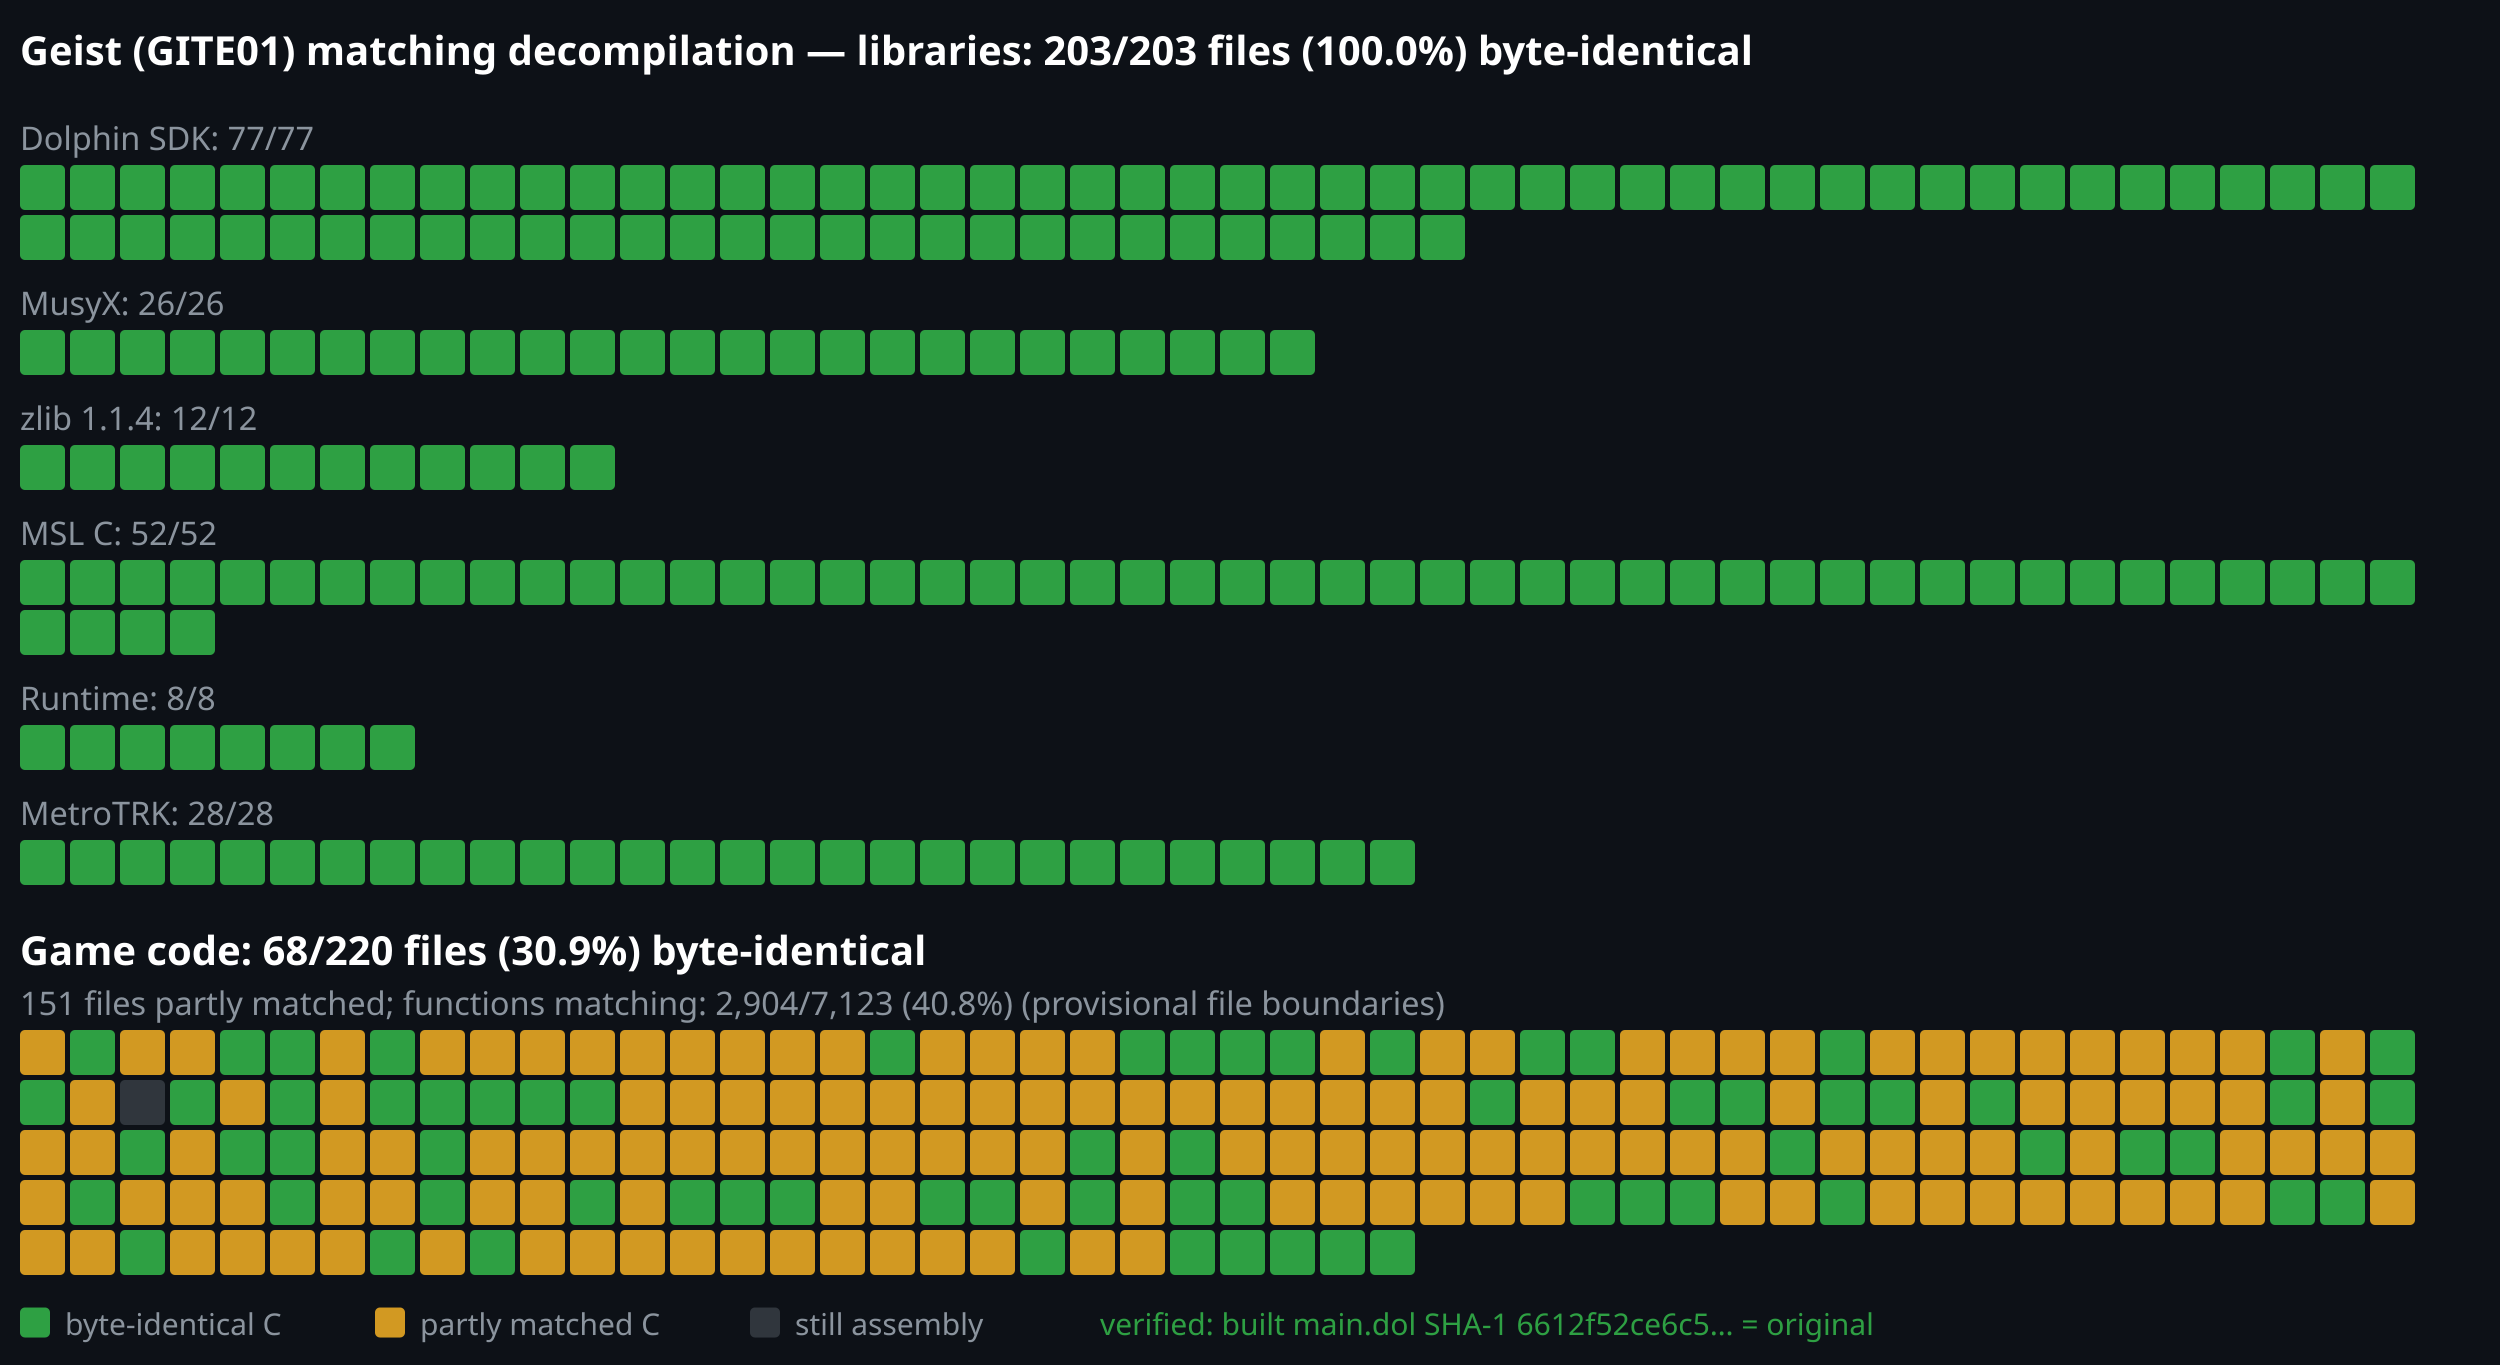
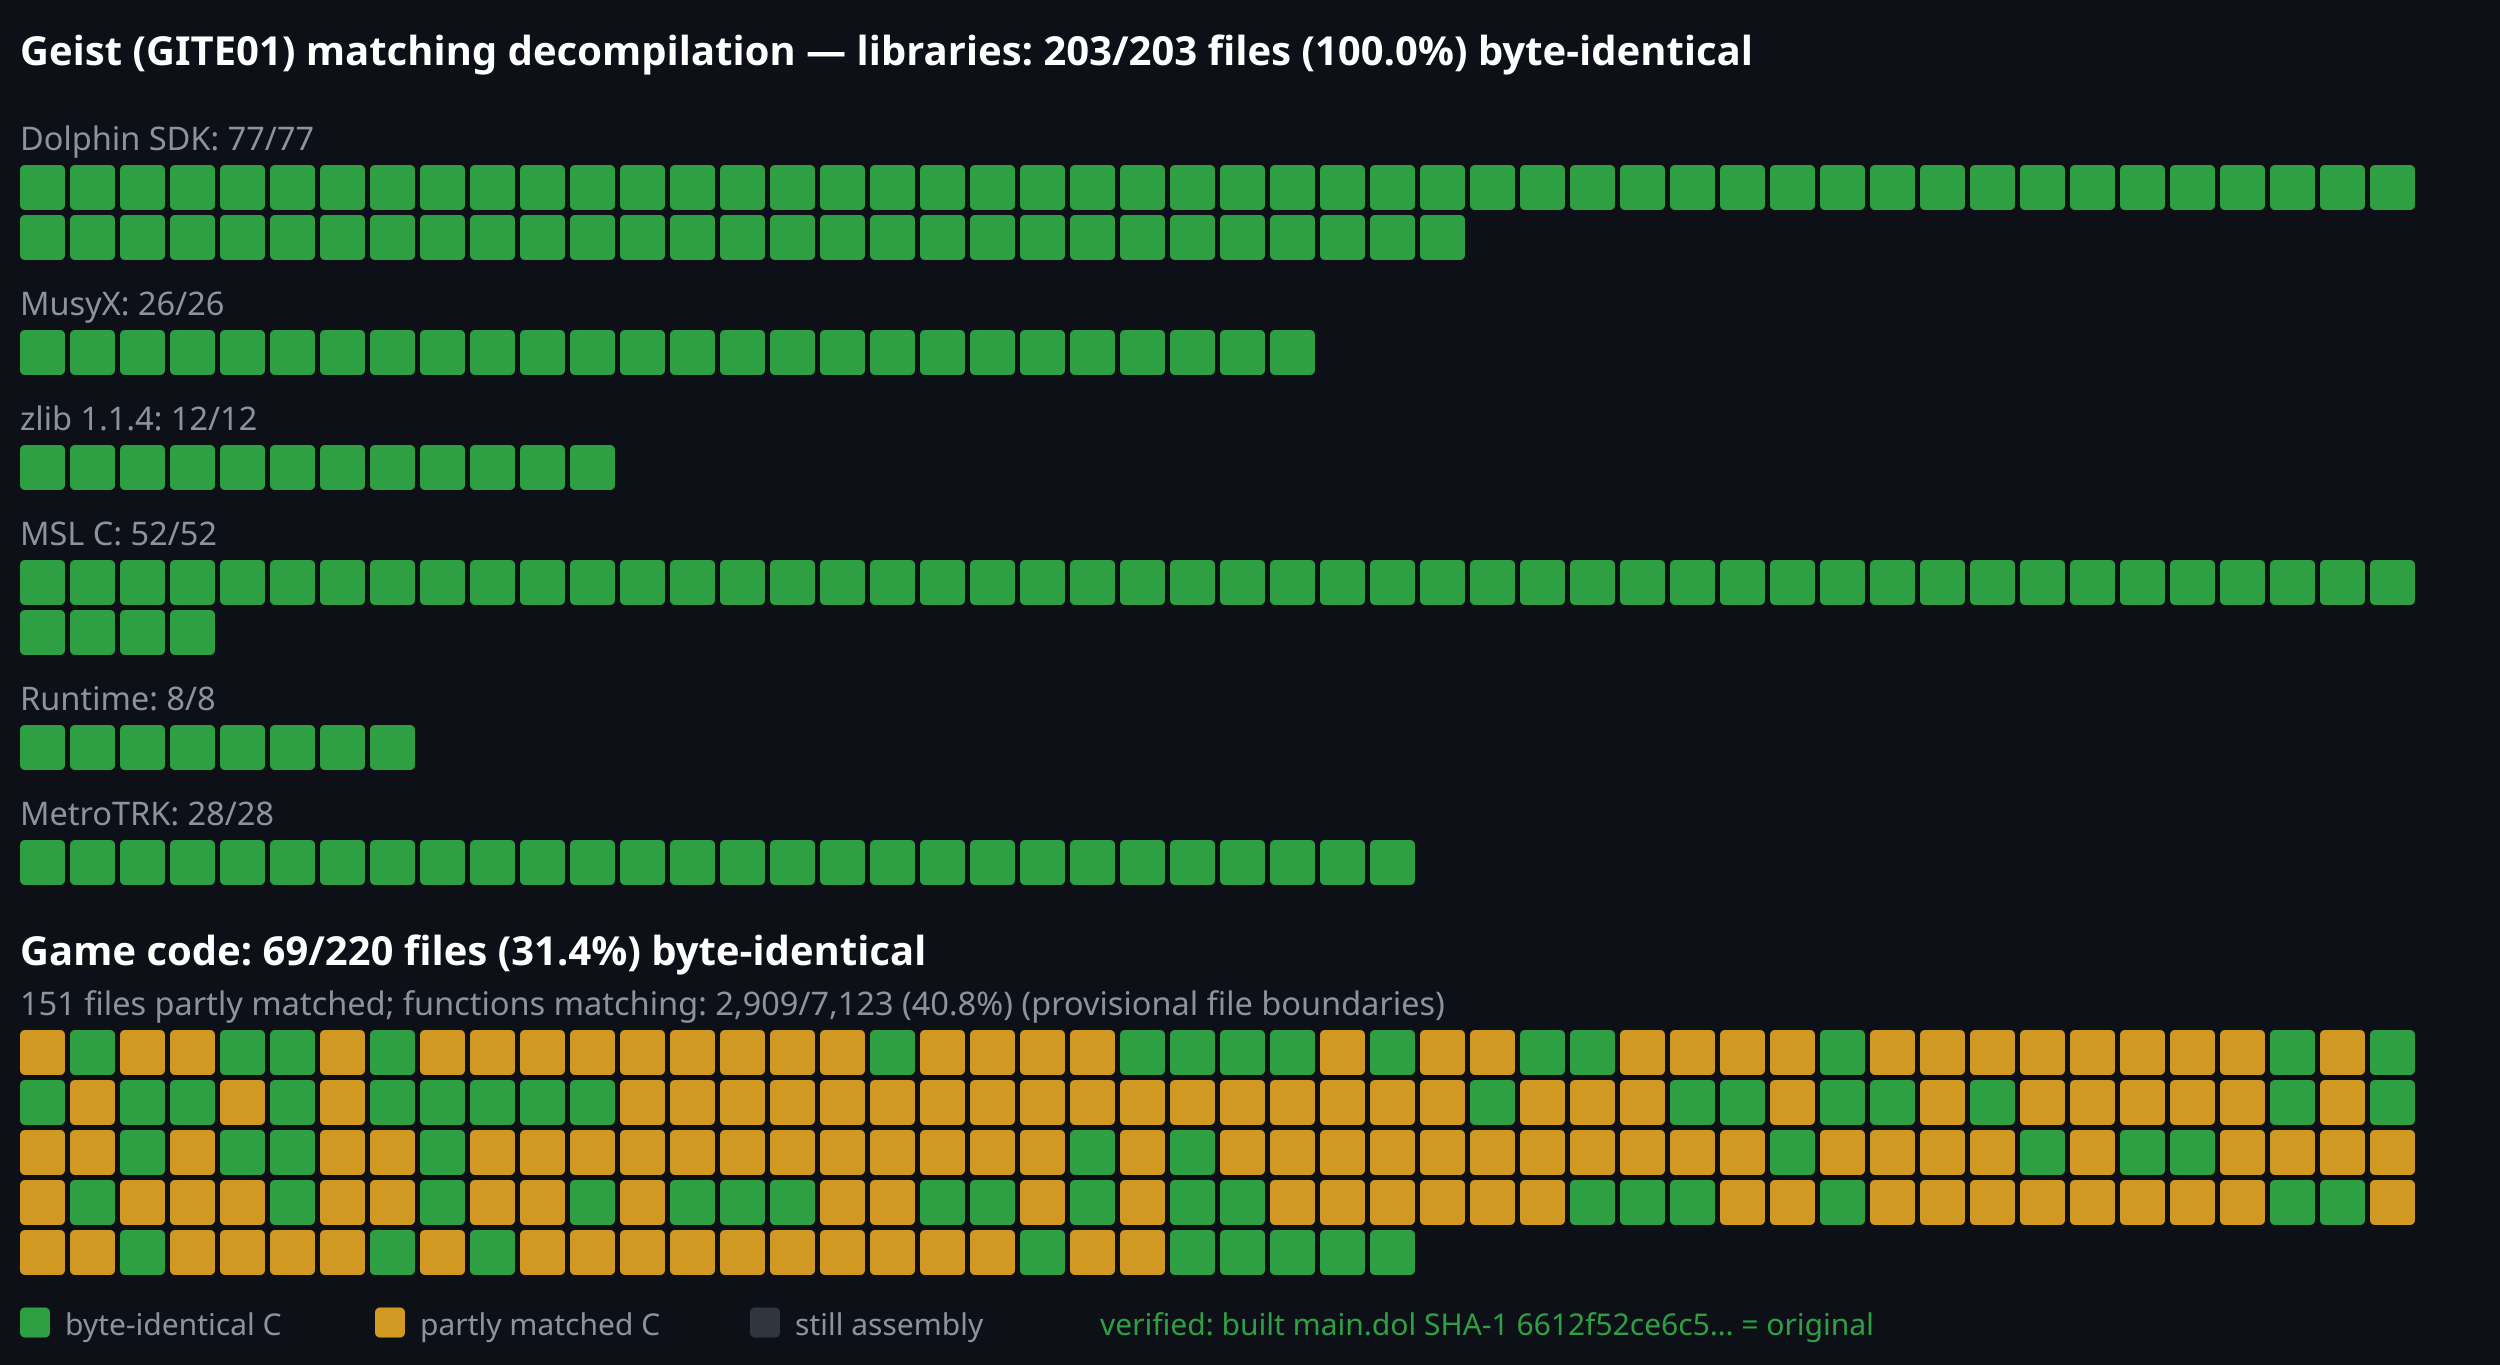
<svg xmlns="http://www.w3.org/2000/svg" viewBox="0 0 1000 546" width="1000" height="546">
  <rect width="1000" height="546" fill="#0d1117" />
  <text x="8" y="26" font-family="sans-serif" font-size="16" font-weight="bold" fill="#ffffff">Geist (GITE01) matching decompilation — libraries: 203/203 files (100.0%) byte-identical</text>
  <text x="8" y="60" font-family="sans-serif" font-size="13" font-weight="normal" fill="#8b949e">Dolphin SDK: 77/77</text>
  <rect x="8" y="66" width="18" height="18" rx="2" fill="#2ea043" />
  <rect x="28" y="66" width="18" height="18" rx="2" fill="#2ea043" />
  <rect x="48" y="66" width="18" height="18" rx="2" fill="#2ea043" />
  <rect x="68" y="66" width="18" height="18" rx="2" fill="#2ea043" />
  <rect x="88" y="66" width="18" height="18" rx="2" fill="#2ea043" />
  <rect x="108" y="66" width="18" height="18" rx="2" fill="#2ea043" />
  <rect x="128" y="66" width="18" height="18" rx="2" fill="#2ea043" />
  <rect x="148" y="66" width="18" height="18" rx="2" fill="#2ea043" />
  <rect x="168" y="66" width="18" height="18" rx="2" fill="#2ea043" />
  <rect x="188" y="66" width="18" height="18" rx="2" fill="#2ea043" />
  <rect x="208" y="66" width="18" height="18" rx="2" fill="#2ea043" />
  <rect x="228" y="66" width="18" height="18" rx="2" fill="#2ea043" />
  <rect x="248" y="66" width="18" height="18" rx="2" fill="#2ea043" />
  <rect x="268" y="66" width="18" height="18" rx="2" fill="#2ea043" />
  <rect x="288" y="66" width="18" height="18" rx="2" fill="#2ea043" />
  <rect x="308" y="66" width="18" height="18" rx="2" fill="#2ea043" />
  <rect x="328" y="66" width="18" height="18" rx="2" fill="#2ea043" />
  <rect x="348" y="66" width="18" height="18" rx="2" fill="#2ea043" />
  <rect x="368" y="66" width="18" height="18" rx="2" fill="#2ea043" />
  <rect x="388" y="66" width="18" height="18" rx="2" fill="#2ea043" />
  <rect x="408" y="66" width="18" height="18" rx="2" fill="#2ea043" />
  <rect x="428" y="66" width="18" height="18" rx="2" fill="#2ea043" />
  <rect x="448" y="66" width="18" height="18" rx="2" fill="#2ea043" />
  <rect x="468" y="66" width="18" height="18" rx="2" fill="#2ea043" />
  <rect x="488" y="66" width="18" height="18" rx="2" fill="#2ea043" />
  <rect x="508" y="66" width="18" height="18" rx="2" fill="#2ea043" />
  <rect x="528" y="66" width="18" height="18" rx="2" fill="#2ea043" />
  <rect x="548" y="66" width="18" height="18" rx="2" fill="#2ea043" />
  <rect x="568" y="66" width="18" height="18" rx="2" fill="#2ea043" />
  <rect x="588" y="66" width="18" height="18" rx="2" fill="#2ea043" />
  <rect x="608" y="66" width="18" height="18" rx="2" fill="#2ea043" />
  <rect x="628" y="66" width="18" height="18" rx="2" fill="#2ea043" />
  <rect x="648" y="66" width="18" height="18" rx="2" fill="#2ea043" />
  <rect x="668" y="66" width="18" height="18" rx="2" fill="#2ea043" />
  <rect x="688" y="66" width="18" height="18" rx="2" fill="#2ea043" />
  <rect x="708" y="66" width="18" height="18" rx="2" fill="#2ea043" />
  <rect x="728" y="66" width="18" height="18" rx="2" fill="#2ea043" />
  <rect x="748" y="66" width="18" height="18" rx="2" fill="#2ea043" />
  <rect x="768" y="66" width="18" height="18" rx="2" fill="#2ea043" />
  <rect x="788" y="66" width="18" height="18" rx="2" fill="#2ea043" />
  <rect x="808" y="66" width="18" height="18" rx="2" fill="#2ea043" />
  <rect x="828" y="66" width="18" height="18" rx="2" fill="#2ea043" />
  <rect x="848" y="66" width="18" height="18" rx="2" fill="#2ea043" />
  <rect x="868" y="66" width="18" height="18" rx="2" fill="#2ea043" />
  <rect x="888" y="66" width="18" height="18" rx="2" fill="#2ea043" />
  <rect x="908" y="66" width="18" height="18" rx="2" fill="#2ea043" />
  <rect x="928" y="66" width="18" height="18" rx="2" fill="#2ea043" />
  <rect x="948" y="66" width="18" height="18" rx="2" fill="#2ea043" />
  <rect x="8" y="86" width="18" height="18" rx="2" fill="#2ea043" />
  <rect x="28" y="86" width="18" height="18" rx="2" fill="#2ea043" />
  <rect x="48" y="86" width="18" height="18" rx="2" fill="#2ea043" />
  <rect x="68" y="86" width="18" height="18" rx="2" fill="#2ea043" />
  <rect x="88" y="86" width="18" height="18" rx="2" fill="#2ea043" />
  <rect x="108" y="86" width="18" height="18" rx="2" fill="#2ea043" />
  <rect x="128" y="86" width="18" height="18" rx="2" fill="#2ea043" />
  <rect x="148" y="86" width="18" height="18" rx="2" fill="#2ea043" />
  <rect x="168" y="86" width="18" height="18" rx="2" fill="#2ea043" />
  <rect x="188" y="86" width="18" height="18" rx="2" fill="#2ea043" />
  <rect x="208" y="86" width="18" height="18" rx="2" fill="#2ea043" />
  <rect x="228" y="86" width="18" height="18" rx="2" fill="#2ea043" />
  <rect x="248" y="86" width="18" height="18" rx="2" fill="#2ea043" />
  <rect x="268" y="86" width="18" height="18" rx="2" fill="#2ea043" />
  <rect x="288" y="86" width="18" height="18" rx="2" fill="#2ea043" />
  <rect x="308" y="86" width="18" height="18" rx="2" fill="#2ea043" />
  <rect x="328" y="86" width="18" height="18" rx="2" fill="#2ea043" />
  <rect x="348" y="86" width="18" height="18" rx="2" fill="#2ea043" />
  <rect x="368" y="86" width="18" height="18" rx="2" fill="#2ea043" />
  <rect x="388" y="86" width="18" height="18" rx="2" fill="#2ea043" />
  <rect x="408" y="86" width="18" height="18" rx="2" fill="#2ea043" />
  <rect x="428" y="86" width="18" height="18" rx="2" fill="#2ea043" />
  <rect x="448" y="86" width="18" height="18" rx="2" fill="#2ea043" />
  <rect x="468" y="86" width="18" height="18" rx="2" fill="#2ea043" />
  <rect x="488" y="86" width="18" height="18" rx="2" fill="#2ea043" />
  <rect x="508" y="86" width="18" height="18" rx="2" fill="#2ea043" />
  <rect x="528" y="86" width="18" height="18" rx="2" fill="#2ea043" />
  <rect x="548" y="86" width="18" height="18" rx="2" fill="#2ea043" />
  <rect x="568" y="86" width="18" height="18" rx="2" fill="#2ea043" />
  <text x="8" y="126" font-family="sans-serif" font-size="13" font-weight="normal" fill="#8b949e">MusyX: 26/26</text>
  <rect x="8" y="132" width="18" height="18" rx="2" fill="#2ea043" />
  <rect x="28" y="132" width="18" height="18" rx="2" fill="#2ea043" />
  <rect x="48" y="132" width="18" height="18" rx="2" fill="#2ea043" />
  <rect x="68" y="132" width="18" height="18" rx="2" fill="#2ea043" />
  <rect x="88" y="132" width="18" height="18" rx="2" fill="#2ea043" />
  <rect x="108" y="132" width="18" height="18" rx="2" fill="#2ea043" />
  <rect x="128" y="132" width="18" height="18" rx="2" fill="#2ea043" />
  <rect x="148" y="132" width="18" height="18" rx="2" fill="#2ea043" />
  <rect x="168" y="132" width="18" height="18" rx="2" fill="#2ea043" />
  <rect x="188" y="132" width="18" height="18" rx="2" fill="#2ea043" />
  <rect x="208" y="132" width="18" height="18" rx="2" fill="#2ea043" />
  <rect x="228" y="132" width="18" height="18" rx="2" fill="#2ea043" />
  <rect x="248" y="132" width="18" height="18" rx="2" fill="#2ea043" />
  <rect x="268" y="132" width="18" height="18" rx="2" fill="#2ea043" />
  <rect x="288" y="132" width="18" height="18" rx="2" fill="#2ea043" />
  <rect x="308" y="132" width="18" height="18" rx="2" fill="#2ea043" />
  <rect x="328" y="132" width="18" height="18" rx="2" fill="#2ea043" />
  <rect x="348" y="132" width="18" height="18" rx="2" fill="#2ea043" />
  <rect x="368" y="132" width="18" height="18" rx="2" fill="#2ea043" />
  <rect x="388" y="132" width="18" height="18" rx="2" fill="#2ea043" />
  <rect x="408" y="132" width="18" height="18" rx="2" fill="#2ea043" />
  <rect x="428" y="132" width="18" height="18" rx="2" fill="#2ea043" />
  <rect x="448" y="132" width="18" height="18" rx="2" fill="#2ea043" />
  <rect x="468" y="132" width="18" height="18" rx="2" fill="#2ea043" />
  <rect x="488" y="132" width="18" height="18" rx="2" fill="#2ea043" />
  <rect x="508" y="132" width="18" height="18" rx="2" fill="#2ea043" />
  <text x="8" y="172" font-family="sans-serif" font-size="13" font-weight="normal" fill="#8b949e">zlib 1.1.4: 12/12</text>
  <rect x="8" y="178" width="18" height="18" rx="2" fill="#2ea043" />
  <rect x="28" y="178" width="18" height="18" rx="2" fill="#2ea043" />
  <rect x="48" y="178" width="18" height="18" rx="2" fill="#2ea043" />
  <rect x="68" y="178" width="18" height="18" rx="2" fill="#2ea043" />
  <rect x="88" y="178" width="18" height="18" rx="2" fill="#2ea043" />
  <rect x="108" y="178" width="18" height="18" rx="2" fill="#2ea043" />
  <rect x="128" y="178" width="18" height="18" rx="2" fill="#2ea043" />
  <rect x="148" y="178" width="18" height="18" rx="2" fill="#2ea043" />
  <rect x="168" y="178" width="18" height="18" rx="2" fill="#2ea043" />
  <rect x="188" y="178" width="18" height="18" rx="2" fill="#2ea043" />
  <rect x="208" y="178" width="18" height="18" rx="2" fill="#2ea043" />
  <rect x="228" y="178" width="18" height="18" rx="2" fill="#2ea043" />
  <text x="8" y="218" font-family="sans-serif" font-size="13" font-weight="normal" fill="#8b949e">MSL C: 52/52</text>
  <rect x="8" y="224" width="18" height="18" rx="2" fill="#2ea043" />
  <rect x="28" y="224" width="18" height="18" rx="2" fill="#2ea043" />
  <rect x="48" y="224" width="18" height="18" rx="2" fill="#2ea043" />
  <rect x="68" y="224" width="18" height="18" rx="2" fill="#2ea043" />
  <rect x="88" y="224" width="18" height="18" rx="2" fill="#2ea043" />
  <rect x="108" y="224" width="18" height="18" rx="2" fill="#2ea043" />
  <rect x="128" y="224" width="18" height="18" rx="2" fill="#2ea043" />
  <rect x="148" y="224" width="18" height="18" rx="2" fill="#2ea043" />
  <rect x="168" y="224" width="18" height="18" rx="2" fill="#2ea043" />
  <rect x="188" y="224" width="18" height="18" rx="2" fill="#2ea043" />
  <rect x="208" y="224" width="18" height="18" rx="2" fill="#2ea043" />
  <rect x="228" y="224" width="18" height="18" rx="2" fill="#2ea043" />
  <rect x="248" y="224" width="18" height="18" rx="2" fill="#2ea043" />
  <rect x="268" y="224" width="18" height="18" rx="2" fill="#2ea043" />
  <rect x="288" y="224" width="18" height="18" rx="2" fill="#2ea043" />
  <rect x="308" y="224" width="18" height="18" rx="2" fill="#2ea043" />
  <rect x="328" y="224" width="18" height="18" rx="2" fill="#2ea043" />
  <rect x="348" y="224" width="18" height="18" rx="2" fill="#2ea043" />
  <rect x="368" y="224" width="18" height="18" rx="2" fill="#2ea043" />
  <rect x="388" y="224" width="18" height="18" rx="2" fill="#2ea043" />
  <rect x="408" y="224" width="18" height="18" rx="2" fill="#2ea043" />
  <rect x="428" y="224" width="18" height="18" rx="2" fill="#2ea043" />
  <rect x="448" y="224" width="18" height="18" rx="2" fill="#2ea043" />
  <rect x="468" y="224" width="18" height="18" rx="2" fill="#2ea043" />
  <rect x="488" y="224" width="18" height="18" rx="2" fill="#2ea043" />
  <rect x="508" y="224" width="18" height="18" rx="2" fill="#2ea043" />
  <rect x="528" y="224" width="18" height="18" rx="2" fill="#2ea043" />
  <rect x="548" y="224" width="18" height="18" rx="2" fill="#2ea043" />
  <rect x="568" y="224" width="18" height="18" rx="2" fill="#2ea043" />
  <rect x="588" y="224" width="18" height="18" rx="2" fill="#2ea043" />
  <rect x="608" y="224" width="18" height="18" rx="2" fill="#2ea043" />
  <rect x="628" y="224" width="18" height="18" rx="2" fill="#2ea043" />
  <rect x="648" y="224" width="18" height="18" rx="2" fill="#2ea043" />
  <rect x="668" y="224" width="18" height="18" rx="2" fill="#2ea043" />
  <rect x="688" y="224" width="18" height="18" rx="2" fill="#2ea043" />
  <rect x="708" y="224" width="18" height="18" rx="2" fill="#2ea043" />
  <rect x="728" y="224" width="18" height="18" rx="2" fill="#2ea043" />
  <rect x="748" y="224" width="18" height="18" rx="2" fill="#2ea043" />
  <rect x="768" y="224" width="18" height="18" rx="2" fill="#2ea043" />
  <rect x="788" y="224" width="18" height="18" rx="2" fill="#2ea043" />
  <rect x="808" y="224" width="18" height="18" rx="2" fill="#2ea043" />
  <rect x="828" y="224" width="18" height="18" rx="2" fill="#2ea043" />
  <rect x="848" y="224" width="18" height="18" rx="2" fill="#2ea043" />
  <rect x="868" y="224" width="18" height="18" rx="2" fill="#2ea043" />
  <rect x="888" y="224" width="18" height="18" rx="2" fill="#2ea043" />
  <rect x="908" y="224" width="18" height="18" rx="2" fill="#2ea043" />
  <rect x="928" y="224" width="18" height="18" rx="2" fill="#2ea043" />
  <rect x="948" y="224" width="18" height="18" rx="2" fill="#2ea043" />
  <rect x="8" y="244" width="18" height="18" rx="2" fill="#2ea043" />
  <rect x="28" y="244" width="18" height="18" rx="2" fill="#2ea043" />
  <rect x="48" y="244" width="18" height="18" rx="2" fill="#2ea043" />
  <rect x="68" y="244" width="18" height="18" rx="2" fill="#2ea043" />
  <text x="8" y="284" font-family="sans-serif" font-size="13" font-weight="normal" fill="#8b949e">Runtime: 8/8</text>
  <rect x="8" y="290" width="18" height="18" rx="2" fill="#2ea043" />
  <rect x="28" y="290" width="18" height="18" rx="2" fill="#2ea043" />
  <rect x="48" y="290" width="18" height="18" rx="2" fill="#2ea043" />
  <rect x="68" y="290" width="18" height="18" rx="2" fill="#2ea043" />
  <rect x="88" y="290" width="18" height="18" rx="2" fill="#2ea043" />
  <rect x="108" y="290" width="18" height="18" rx="2" fill="#2ea043" />
  <rect x="128" y="290" width="18" height="18" rx="2" fill="#2ea043" />
  <rect x="148" y="290" width="18" height="18" rx="2" fill="#2ea043" />
  <text x="8" y="330" font-family="sans-serif" font-size="13" font-weight="normal" fill="#8b949e">MetroTRK: 28/28</text>
  <rect x="8" y="336" width="18" height="18" rx="2" fill="#2ea043" />
  <rect x="28" y="336" width="18" height="18" rx="2" fill="#2ea043" />
  <rect x="48" y="336" width="18" height="18" rx="2" fill="#2ea043" />
  <rect x="68" y="336" width="18" height="18" rx="2" fill="#2ea043" />
  <rect x="88" y="336" width="18" height="18" rx="2" fill="#2ea043" />
  <rect x="108" y="336" width="18" height="18" rx="2" fill="#2ea043" />
  <rect x="128" y="336" width="18" height="18" rx="2" fill="#2ea043" />
  <rect x="148" y="336" width="18" height="18" rx="2" fill="#2ea043" />
  <rect x="168" y="336" width="18" height="18" rx="2" fill="#2ea043" />
  <rect x="188" y="336" width="18" height="18" rx="2" fill="#2ea043" />
  <rect x="208" y="336" width="18" height="18" rx="2" fill="#2ea043" />
  <rect x="228" y="336" width="18" height="18" rx="2" fill="#2ea043" />
  <rect x="248" y="336" width="18" height="18" rx="2" fill="#2ea043" />
  <rect x="268" y="336" width="18" height="18" rx="2" fill="#2ea043" />
  <rect x="288" y="336" width="18" height="18" rx="2" fill="#2ea043" />
  <rect x="308" y="336" width="18" height="18" rx="2" fill="#2ea043" />
  <rect x="328" y="336" width="18" height="18" rx="2" fill="#2ea043" />
  <rect x="348" y="336" width="18" height="18" rx="2" fill="#2ea043" />
  <rect x="368" y="336" width="18" height="18" rx="2" fill="#2ea043" />
  <rect x="388" y="336" width="18" height="18" rx="2" fill="#2ea043" />
  <rect x="408" y="336" width="18" height="18" rx="2" fill="#2ea043" />
  <rect x="428" y="336" width="18" height="18" rx="2" fill="#2ea043" />
  <rect x="448" y="336" width="18" height="18" rx="2" fill="#2ea043" />
  <rect x="468" y="336" width="18" height="18" rx="2" fill="#2ea043" />
  <rect x="488" y="336" width="18" height="18" rx="2" fill="#2ea043" />
  <rect x="508" y="336" width="18" height="18" rx="2" fill="#2ea043" />
  <rect x="528" y="336" width="18" height="18" rx="2" fill="#2ea043" />
  <rect x="548" y="336" width="18" height="18" rx="2" fill="#2ea043" />
-   <text x="8" y="386" font-family="sans-serif" font-size="16" font-weight="bold" fill="#ffffff">Game code: 68/220 files (30.9%) byte-identical</text>
-   <text x="8" y="406" font-family="sans-serif" font-size="13" font-weight="normal" fill="#8b949e">151 files partly matched; functions matching: 2,904/7,123 (40.8%) (provisional file boundaries)</text>
+   <text x="8" y="386" font-family="sans-serif" font-size="16" font-weight="bold" fill="#ffffff">Game code: 69/220 files (31.4%) byte-identical</text>
+   <text x="8" y="406" font-family="sans-serif" font-size="13" font-weight="normal" fill="#8b949e">151 files partly matched; functions matching: 2,909/7,123 (40.8%) (provisional file boundaries)</text>
  <rect x="8" y="412" width="18" height="18" rx="2" fill="#d29922" />
  <rect x="28" y="412" width="18" height="18" rx="2" fill="#2ea043" />
  <rect x="48" y="412" width="18" height="18" rx="2" fill="#d29922" />
  <rect x="68" y="412" width="18" height="18" rx="2" fill="#d29922" />
  <rect x="88" y="412" width="18" height="18" rx="2" fill="#2ea043" />
  <rect x="108" y="412" width="18" height="18" rx="2" fill="#2ea043" />
  <rect x="128" y="412" width="18" height="18" rx="2" fill="#d29922" />
  <rect x="148" y="412" width="18" height="18" rx="2" fill="#2ea043" />
  <rect x="168" y="412" width="18" height="18" rx="2" fill="#d29922" />
  <rect x="188" y="412" width="18" height="18" rx="2" fill="#d29922" />
  <rect x="208" y="412" width="18" height="18" rx="2" fill="#d29922" />
  <rect x="228" y="412" width="18" height="18" rx="2" fill="#d29922" />
  <rect x="248" y="412" width="18" height="18" rx="2" fill="#d29922" />
  <rect x="268" y="412" width="18" height="18" rx="2" fill="#d29922" />
  <rect x="288" y="412" width="18" height="18" rx="2" fill="#d29922" />
  <rect x="308" y="412" width="18" height="18" rx="2" fill="#d29922" />
  <rect x="328" y="412" width="18" height="18" rx="2" fill="#d29922" />
  <rect x="348" y="412" width="18" height="18" rx="2" fill="#2ea043" />
  <rect x="368" y="412" width="18" height="18" rx="2" fill="#d29922" />
  <rect x="388" y="412" width="18" height="18" rx="2" fill="#d29922" />
  <rect x="408" y="412" width="18" height="18" rx="2" fill="#d29922" />
  <rect x="428" y="412" width="18" height="18" rx="2" fill="#d29922" />
  <rect x="448" y="412" width="18" height="18" rx="2" fill="#2ea043" />
  <rect x="468" y="412" width="18" height="18" rx="2" fill="#2ea043" />
  <rect x="488" y="412" width="18" height="18" rx="2" fill="#2ea043" />
  <rect x="508" y="412" width="18" height="18" rx="2" fill="#2ea043" />
  <rect x="528" y="412" width="18" height="18" rx="2" fill="#d29922" />
  <rect x="548" y="412" width="18" height="18" rx="2" fill="#2ea043" />
  <rect x="568" y="412" width="18" height="18" rx="2" fill="#d29922" />
  <rect x="588" y="412" width="18" height="18" rx="2" fill="#d29922" />
  <rect x="608" y="412" width="18" height="18" rx="2" fill="#2ea043" />
  <rect x="628" y="412" width="18" height="18" rx="2" fill="#2ea043" />
  <rect x="648" y="412" width="18" height="18" rx="2" fill="#d29922" />
  <rect x="668" y="412" width="18" height="18" rx="2" fill="#d29922" />
  <rect x="688" y="412" width="18" height="18" rx="2" fill="#d29922" />
  <rect x="708" y="412" width="18" height="18" rx="2" fill="#d29922" />
  <rect x="728" y="412" width="18" height="18" rx="2" fill="#2ea043" />
  <rect x="748" y="412" width="18" height="18" rx="2" fill="#d29922" />
  <rect x="768" y="412" width="18" height="18" rx="2" fill="#d29922" />
  <rect x="788" y="412" width="18" height="18" rx="2" fill="#d29922" />
  <rect x="808" y="412" width="18" height="18" rx="2" fill="#d29922" />
  <rect x="828" y="412" width="18" height="18" rx="2" fill="#d29922" />
  <rect x="848" y="412" width="18" height="18" rx="2" fill="#d29922" />
  <rect x="868" y="412" width="18" height="18" rx="2" fill="#d29922" />
  <rect x="888" y="412" width="18" height="18" rx="2" fill="#d29922" />
  <rect x="908" y="412" width="18" height="18" rx="2" fill="#2ea043" />
  <rect x="928" y="412" width="18" height="18" rx="2" fill="#d29922" />
  <rect x="948" y="412" width="18" height="18" rx="2" fill="#2ea043" />
  <rect x="8" y="432" width="18" height="18" rx="2" fill="#2ea043" />
  <rect x="28" y="432" width="18" height="18" rx="2" fill="#d29922" />
-   <rect x="48" y="432" width="18" height="18" rx="2" fill="#30363d" />
+   <rect x="48" y="432" width="18" height="18" rx="2" fill="#2ea043" />
  <rect x="68" y="432" width="18" height="18" rx="2" fill="#2ea043" />
  <rect x="88" y="432" width="18" height="18" rx="2" fill="#d29922" />
  <rect x="108" y="432" width="18" height="18" rx="2" fill="#2ea043" />
  <rect x="128" y="432" width="18" height="18" rx="2" fill="#d29922" />
  <rect x="148" y="432" width="18" height="18" rx="2" fill="#2ea043" />
  <rect x="168" y="432" width="18" height="18" rx="2" fill="#2ea043" />
  <rect x="188" y="432" width="18" height="18" rx="2" fill="#2ea043" />
  <rect x="208" y="432" width="18" height="18" rx="2" fill="#2ea043" />
  <rect x="228" y="432" width="18" height="18" rx="2" fill="#2ea043" />
  <rect x="248" y="432" width="18" height="18" rx="2" fill="#d29922" />
  <rect x="268" y="432" width="18" height="18" rx="2" fill="#d29922" />
  <rect x="288" y="432" width="18" height="18" rx="2" fill="#d29922" />
  <rect x="308" y="432" width="18" height="18" rx="2" fill="#d29922" />
  <rect x="328" y="432" width="18" height="18" rx="2" fill="#d29922" />
  <rect x="348" y="432" width="18" height="18" rx="2" fill="#d29922" />
  <rect x="368" y="432" width="18" height="18" rx="2" fill="#d29922" />
  <rect x="388" y="432" width="18" height="18" rx="2" fill="#d29922" />
  <rect x="408" y="432" width="18" height="18" rx="2" fill="#d29922" />
  <rect x="428" y="432" width="18" height="18" rx="2" fill="#d29922" />
  <rect x="448" y="432" width="18" height="18" rx="2" fill="#d29922" />
  <rect x="468" y="432" width="18" height="18" rx="2" fill="#d29922" />
  <rect x="488" y="432" width="18" height="18" rx="2" fill="#d29922" />
  <rect x="508" y="432" width="18" height="18" rx="2" fill="#d29922" />
  <rect x="528" y="432" width="18" height="18" rx="2" fill="#d29922" />
  <rect x="548" y="432" width="18" height="18" rx="2" fill="#d29922" />
  <rect x="568" y="432" width="18" height="18" rx="2" fill="#d29922" />
  <rect x="588" y="432" width="18" height="18" rx="2" fill="#2ea043" />
  <rect x="608" y="432" width="18" height="18" rx="2" fill="#d29922" />
  <rect x="628" y="432" width="18" height="18" rx="2" fill="#d29922" />
  <rect x="648" y="432" width="18" height="18" rx="2" fill="#d29922" />
  <rect x="668" y="432" width="18" height="18" rx="2" fill="#2ea043" />
  <rect x="688" y="432" width="18" height="18" rx="2" fill="#2ea043" />
  <rect x="708" y="432" width="18" height="18" rx="2" fill="#d29922" />
  <rect x="728" y="432" width="18" height="18" rx="2" fill="#2ea043" />
  <rect x="748" y="432" width="18" height="18" rx="2" fill="#2ea043" />
  <rect x="768" y="432" width="18" height="18" rx="2" fill="#d29922" />
  <rect x="788" y="432" width="18" height="18" rx="2" fill="#2ea043" />
  <rect x="808" y="432" width="18" height="18" rx="2" fill="#d29922" />
  <rect x="828" y="432" width="18" height="18" rx="2" fill="#d29922" />
  <rect x="848" y="432" width="18" height="18" rx="2" fill="#d29922" />
  <rect x="868" y="432" width="18" height="18" rx="2" fill="#d29922" />
  <rect x="888" y="432" width="18" height="18" rx="2" fill="#d29922" />
  <rect x="908" y="432" width="18" height="18" rx="2" fill="#2ea043" />
  <rect x="928" y="432" width="18" height="18" rx="2" fill="#d29922" />
  <rect x="948" y="432" width="18" height="18" rx="2" fill="#2ea043" />
  <rect x="8" y="452" width="18" height="18" rx="2" fill="#d29922" />
  <rect x="28" y="452" width="18" height="18" rx="2" fill="#d29922" />
  <rect x="48" y="452" width="18" height="18" rx="2" fill="#2ea043" />
  <rect x="68" y="452" width="18" height="18" rx="2" fill="#d29922" />
  <rect x="88" y="452" width="18" height="18" rx="2" fill="#2ea043" />
  <rect x="108" y="452" width="18" height="18" rx="2" fill="#2ea043" />
  <rect x="128" y="452" width="18" height="18" rx="2" fill="#d29922" />
  <rect x="148" y="452" width="18" height="18" rx="2" fill="#d29922" />
  <rect x="168" y="452" width="18" height="18" rx="2" fill="#2ea043" />
  <rect x="188" y="452" width="18" height="18" rx="2" fill="#d29922" />
  <rect x="208" y="452" width="18" height="18" rx="2" fill="#d29922" />
  <rect x="228" y="452" width="18" height="18" rx="2" fill="#d29922" />
  <rect x="248" y="452" width="18" height="18" rx="2" fill="#d29922" />
  <rect x="268" y="452" width="18" height="18" rx="2" fill="#d29922" />
  <rect x="288" y="452" width="18" height="18" rx="2" fill="#d29922" />
  <rect x="308" y="452" width="18" height="18" rx="2" fill="#d29922" />
  <rect x="328" y="452" width="18" height="18" rx="2" fill="#d29922" />
  <rect x="348" y="452" width="18" height="18" rx="2" fill="#d29922" />
  <rect x="368" y="452" width="18" height="18" rx="2" fill="#d29922" />
  <rect x="388" y="452" width="18" height="18" rx="2" fill="#d29922" />
  <rect x="408" y="452" width="18" height="18" rx="2" fill="#d29922" />
  <rect x="428" y="452" width="18" height="18" rx="2" fill="#2ea043" />
  <rect x="448" y="452" width="18" height="18" rx="2" fill="#d29922" />
  <rect x="468" y="452" width="18" height="18" rx="2" fill="#2ea043" />
  <rect x="488" y="452" width="18" height="18" rx="2" fill="#d29922" />
  <rect x="508" y="452" width="18" height="18" rx="2" fill="#d29922" />
  <rect x="528" y="452" width="18" height="18" rx="2" fill="#d29922" />
  <rect x="548" y="452" width="18" height="18" rx="2" fill="#d29922" />
  <rect x="568" y="452" width="18" height="18" rx="2" fill="#d29922" />
  <rect x="588" y="452" width="18" height="18" rx="2" fill="#d29922" />
  <rect x="608" y="452" width="18" height="18" rx="2" fill="#d29922" />
  <rect x="628" y="452" width="18" height="18" rx="2" fill="#d29922" />
  <rect x="648" y="452" width="18" height="18" rx="2" fill="#d29922" />
  <rect x="668" y="452" width="18" height="18" rx="2" fill="#d29922" />
  <rect x="688" y="452" width="18" height="18" rx="2" fill="#d29922" />
  <rect x="708" y="452" width="18" height="18" rx="2" fill="#2ea043" />
  <rect x="728" y="452" width="18" height="18" rx="2" fill="#d29922" />
  <rect x="748" y="452" width="18" height="18" rx="2" fill="#d29922" />
  <rect x="768" y="452" width="18" height="18" rx="2" fill="#d29922" />
  <rect x="788" y="452" width="18" height="18" rx="2" fill="#d29922" />
  <rect x="808" y="452" width="18" height="18" rx="2" fill="#2ea043" />
  <rect x="828" y="452" width="18" height="18" rx="2" fill="#d29922" />
  <rect x="848" y="452" width="18" height="18" rx="2" fill="#2ea043" />
  <rect x="868" y="452" width="18" height="18" rx="2" fill="#2ea043" />
  <rect x="888" y="452" width="18" height="18" rx="2" fill="#d29922" />
  <rect x="908" y="452" width="18" height="18" rx="2" fill="#d29922" />
  <rect x="928" y="452" width="18" height="18" rx="2" fill="#d29922" />
  <rect x="948" y="452" width="18" height="18" rx="2" fill="#d29922" />
  <rect x="8" y="472" width="18" height="18" rx="2" fill="#d29922" />
  <rect x="28" y="472" width="18" height="18" rx="2" fill="#2ea043" />
  <rect x="48" y="472" width="18" height="18" rx="2" fill="#d29922" />
  <rect x="68" y="472" width="18" height="18" rx="2" fill="#d29922" />
  <rect x="88" y="472" width="18" height="18" rx="2" fill="#d29922" />
  <rect x="108" y="472" width="18" height="18" rx="2" fill="#2ea043" />
  <rect x="128" y="472" width="18" height="18" rx="2" fill="#d29922" />
  <rect x="148" y="472" width="18" height="18" rx="2" fill="#d29922" />
  <rect x="168" y="472" width="18" height="18" rx="2" fill="#2ea043" />
  <rect x="188" y="472" width="18" height="18" rx="2" fill="#d29922" />
  <rect x="208" y="472" width="18" height="18" rx="2" fill="#d29922" />
  <rect x="228" y="472" width="18" height="18" rx="2" fill="#2ea043" />
  <rect x="248" y="472" width="18" height="18" rx="2" fill="#d29922" />
  <rect x="268" y="472" width="18" height="18" rx="2" fill="#2ea043" />
  <rect x="288" y="472" width="18" height="18" rx="2" fill="#2ea043" />
  <rect x="308" y="472" width="18" height="18" rx="2" fill="#2ea043" />
  <rect x="328" y="472" width="18" height="18" rx="2" fill="#d29922" />
  <rect x="348" y="472" width="18" height="18" rx="2" fill="#d29922" />
  <rect x="368" y="472" width="18" height="18" rx="2" fill="#2ea043" />
  <rect x="388" y="472" width="18" height="18" rx="2" fill="#2ea043" />
  <rect x="408" y="472" width="18" height="18" rx="2" fill="#d29922" />
  <rect x="428" y="472" width="18" height="18" rx="2" fill="#2ea043" />
  <rect x="448" y="472" width="18" height="18" rx="2" fill="#d29922" />
  <rect x="468" y="472" width="18" height="18" rx="2" fill="#2ea043" />
  <rect x="488" y="472" width="18" height="18" rx="2" fill="#2ea043" />
  <rect x="508" y="472" width="18" height="18" rx="2" fill="#d29922" />
  <rect x="528" y="472" width="18" height="18" rx="2" fill="#d29922" />
  <rect x="548" y="472" width="18" height="18" rx="2" fill="#d29922" />
  <rect x="568" y="472" width="18" height="18" rx="2" fill="#d29922" />
  <rect x="588" y="472" width="18" height="18" rx="2" fill="#d29922" />
  <rect x="608" y="472" width="18" height="18" rx="2" fill="#d29922" />
  <rect x="628" y="472" width="18" height="18" rx="2" fill="#2ea043" />
  <rect x="648" y="472" width="18" height="18" rx="2" fill="#2ea043" />
  <rect x="668" y="472" width="18" height="18" rx="2" fill="#2ea043" />
  <rect x="688" y="472" width="18" height="18" rx="2" fill="#d29922" />
  <rect x="708" y="472" width="18" height="18" rx="2" fill="#d29922" />
  <rect x="728" y="472" width="18" height="18" rx="2" fill="#2ea043" />
  <rect x="748" y="472" width="18" height="18" rx="2" fill="#d29922" />
  <rect x="768" y="472" width="18" height="18" rx="2" fill="#d29922" />
  <rect x="788" y="472" width="18" height="18" rx="2" fill="#d29922" />
  <rect x="808" y="472" width="18" height="18" rx="2" fill="#d29922" />
  <rect x="828" y="472" width="18" height="18" rx="2" fill="#d29922" />
  <rect x="848" y="472" width="18" height="18" rx="2" fill="#d29922" />
  <rect x="868" y="472" width="18" height="18" rx="2" fill="#d29922" />
  <rect x="888" y="472" width="18" height="18" rx="2" fill="#d29922" />
  <rect x="908" y="472" width="18" height="18" rx="2" fill="#2ea043" />
  <rect x="928" y="472" width="18" height="18" rx="2" fill="#2ea043" />
  <rect x="948" y="472" width="18" height="18" rx="2" fill="#d29922" />
  <rect x="8" y="492" width="18" height="18" rx="2" fill="#d29922" />
  <rect x="28" y="492" width="18" height="18" rx="2" fill="#d29922" />
  <rect x="48" y="492" width="18" height="18" rx="2" fill="#2ea043" />
  <rect x="68" y="492" width="18" height="18" rx="2" fill="#d29922" />
  <rect x="88" y="492" width="18" height="18" rx="2" fill="#d29922" />
  <rect x="108" y="492" width="18" height="18" rx="2" fill="#d29922" />
  <rect x="128" y="492" width="18" height="18" rx="2" fill="#d29922" />
  <rect x="148" y="492" width="18" height="18" rx="2" fill="#2ea043" />
  <rect x="168" y="492" width="18" height="18" rx="2" fill="#d29922" />
  <rect x="188" y="492" width="18" height="18" rx="2" fill="#2ea043" />
  <rect x="208" y="492" width="18" height="18" rx="2" fill="#d29922" />
  <rect x="228" y="492" width="18" height="18" rx="2" fill="#d29922" />
  <rect x="248" y="492" width="18" height="18" rx="2" fill="#d29922" />
  <rect x="268" y="492" width="18" height="18" rx="2" fill="#d29922" />
  <rect x="288" y="492" width="18" height="18" rx="2" fill="#d29922" />
  <rect x="308" y="492" width="18" height="18" rx="2" fill="#d29922" />
  <rect x="328" y="492" width="18" height="18" rx="2" fill="#d29922" />
  <rect x="348" y="492" width="18" height="18" rx="2" fill="#d29922" />
  <rect x="368" y="492" width="18" height="18" rx="2" fill="#d29922" />
  <rect x="388" y="492" width="18" height="18" rx="2" fill="#d29922" />
  <rect x="408" y="492" width="18" height="18" rx="2" fill="#2ea043" />
  <rect x="428" y="492" width="18" height="18" rx="2" fill="#d29922" />
  <rect x="448" y="492" width="18" height="18" rx="2" fill="#d29922" />
  <rect x="468" y="492" width="18" height="18" rx="2" fill="#2ea043" />
  <rect x="488" y="492" width="18" height="18" rx="2" fill="#2ea043" />
  <rect x="508" y="492" width="18" height="18" rx="2" fill="#2ea043" />
  <rect x="528" y="492" width="18" height="18" rx="2" fill="#2ea043" />
  <rect x="548" y="492" width="18" height="18" rx="2" fill="#2ea043" />
  <rect x="8" y="523" width="12" height="12" rx="2" fill="#2ea043" />
  <text x="26" y="534" font-family="sans-serif" font-size="12" font-weight="normal" fill="#8b949e">byte-identical C</text>
  <rect x="150" y="523" width="12" height="12" rx="2" fill="#d29922" />
  <text x="168" y="534" font-family="sans-serif" font-size="12" font-weight="normal" fill="#8b949e">partly matched C</text>
  <rect x="300" y="523" width="12" height="12" rx="2" fill="#30363d" />
  <text x="318" y="534" font-family="sans-serif" font-size="12" font-weight="normal" fill="#8b949e">still assembly</text>
  <text x="440" y="534" font-family="sans-serif" font-size="12" font-weight="normal" fill="#2ea043">verified: built main.dol SHA-1 6612f52ce6c5… = original</text>
</svg>
